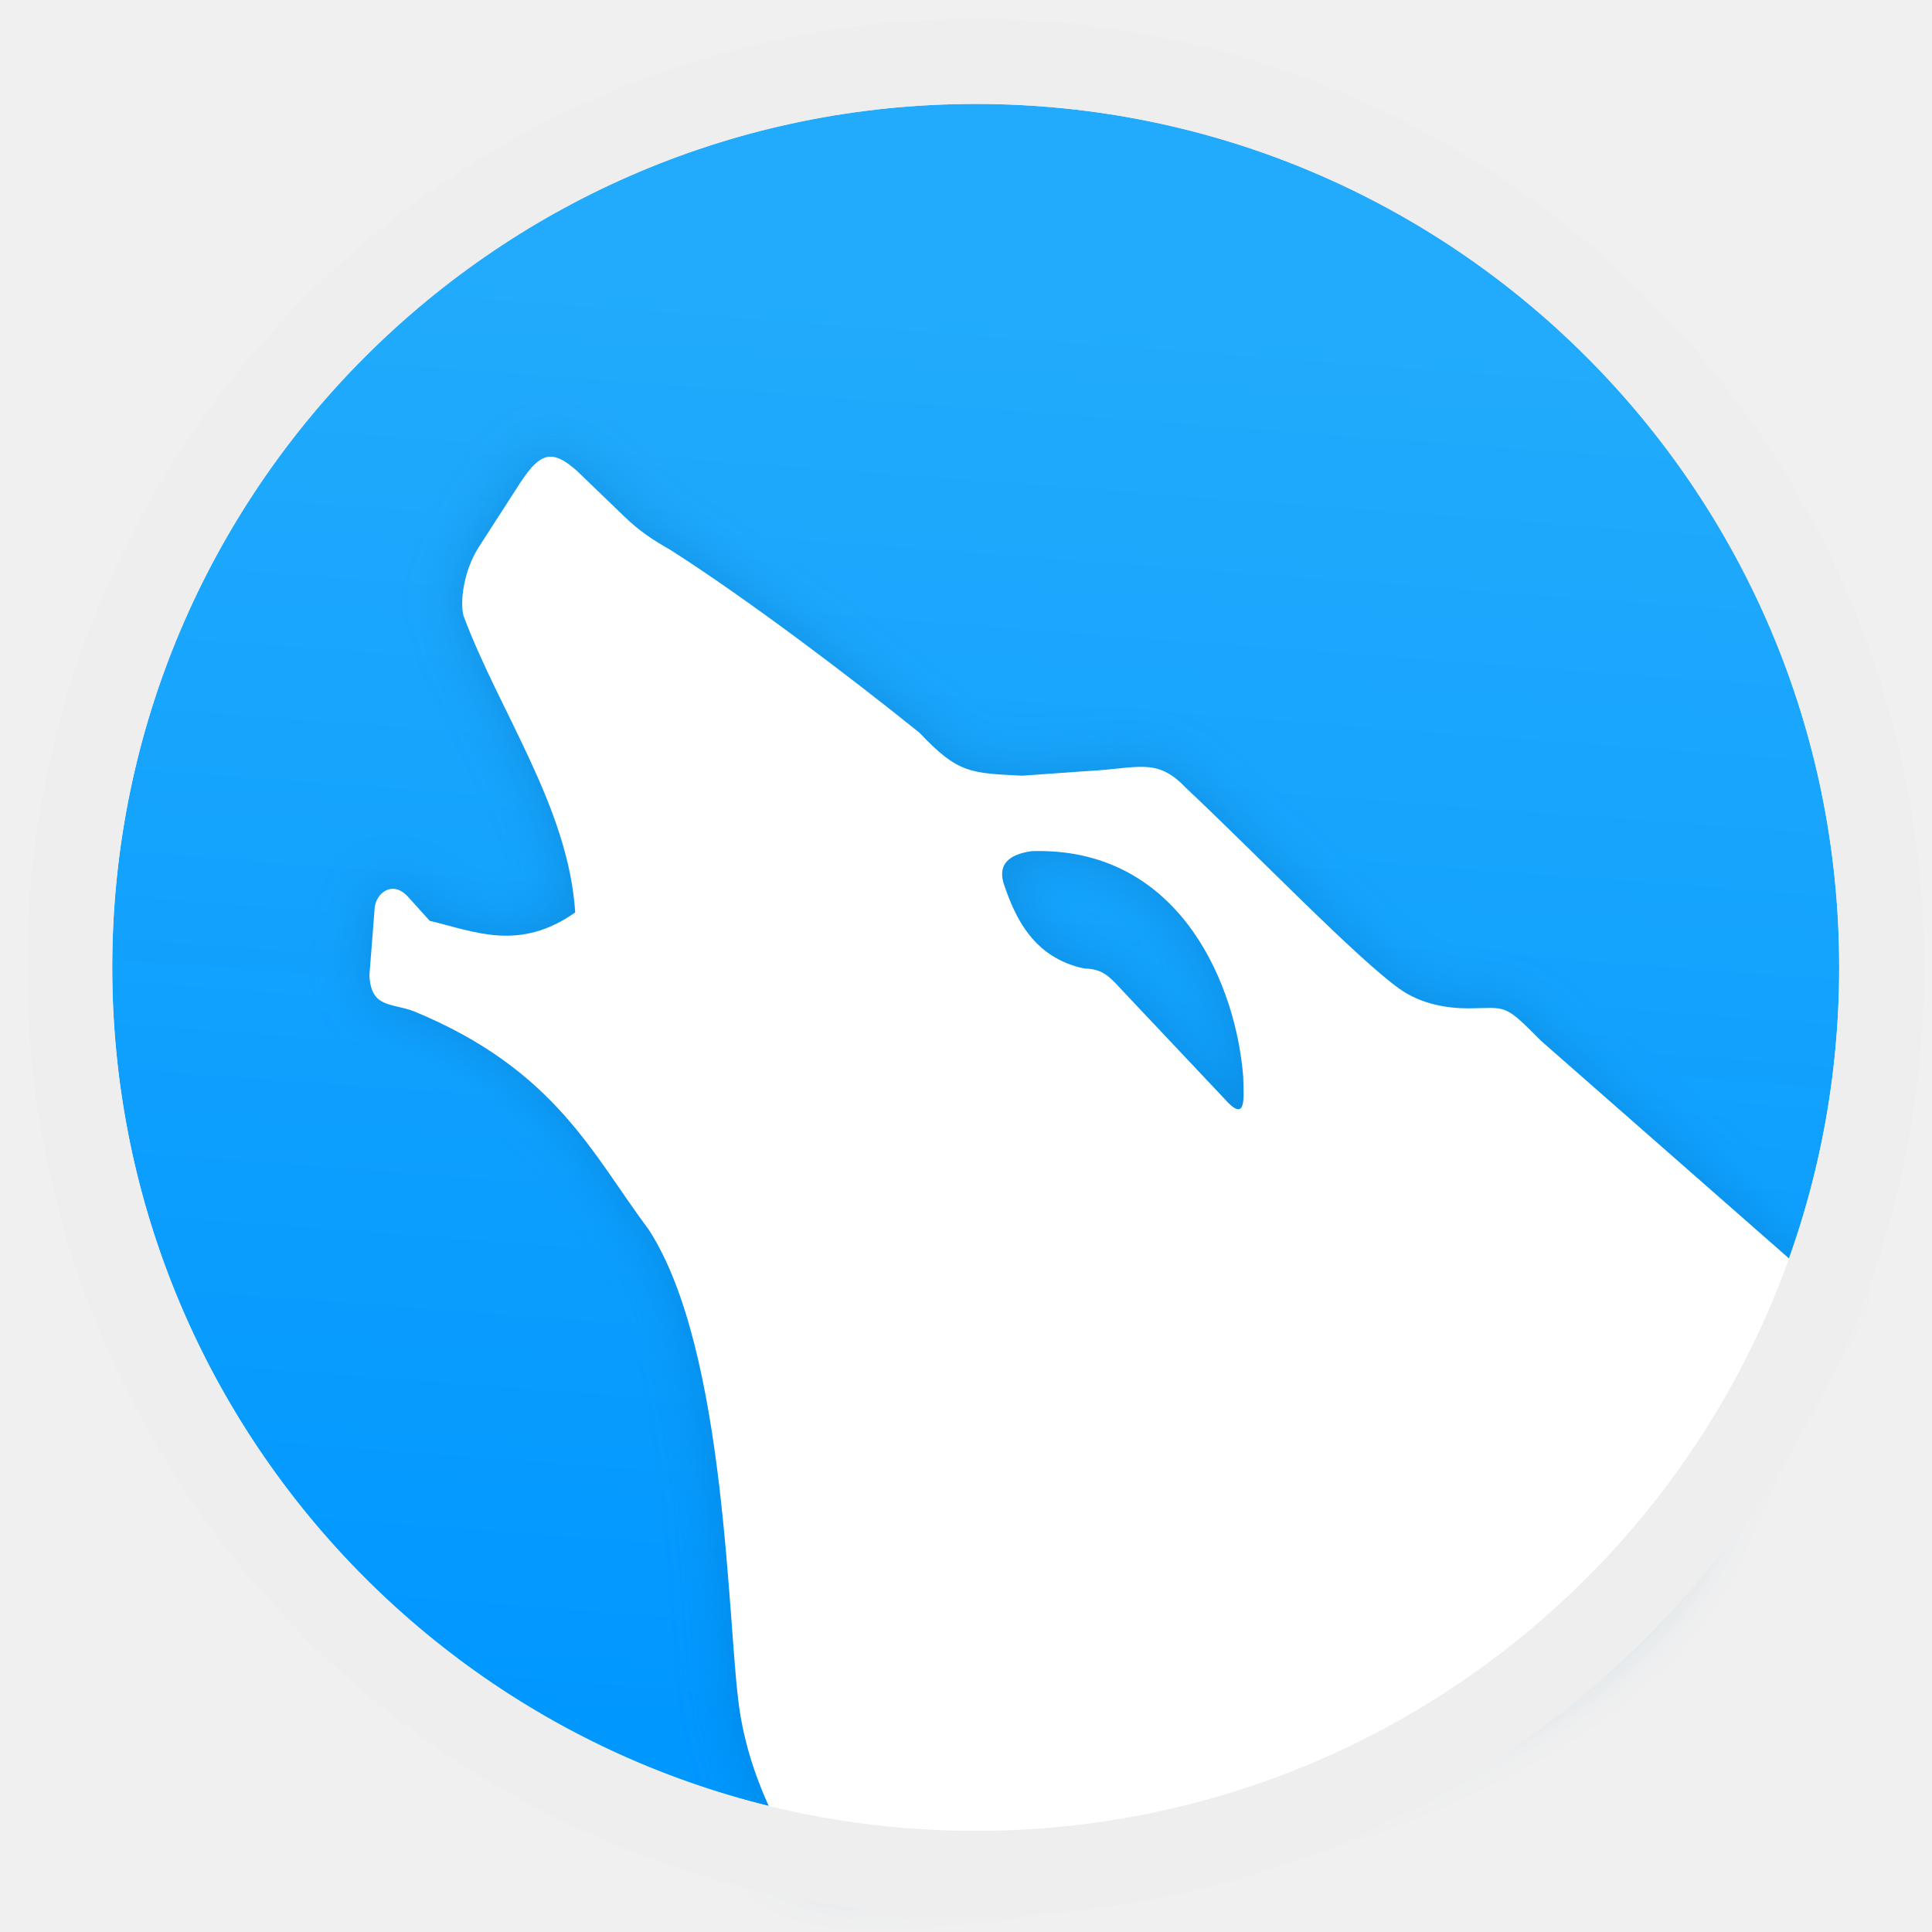
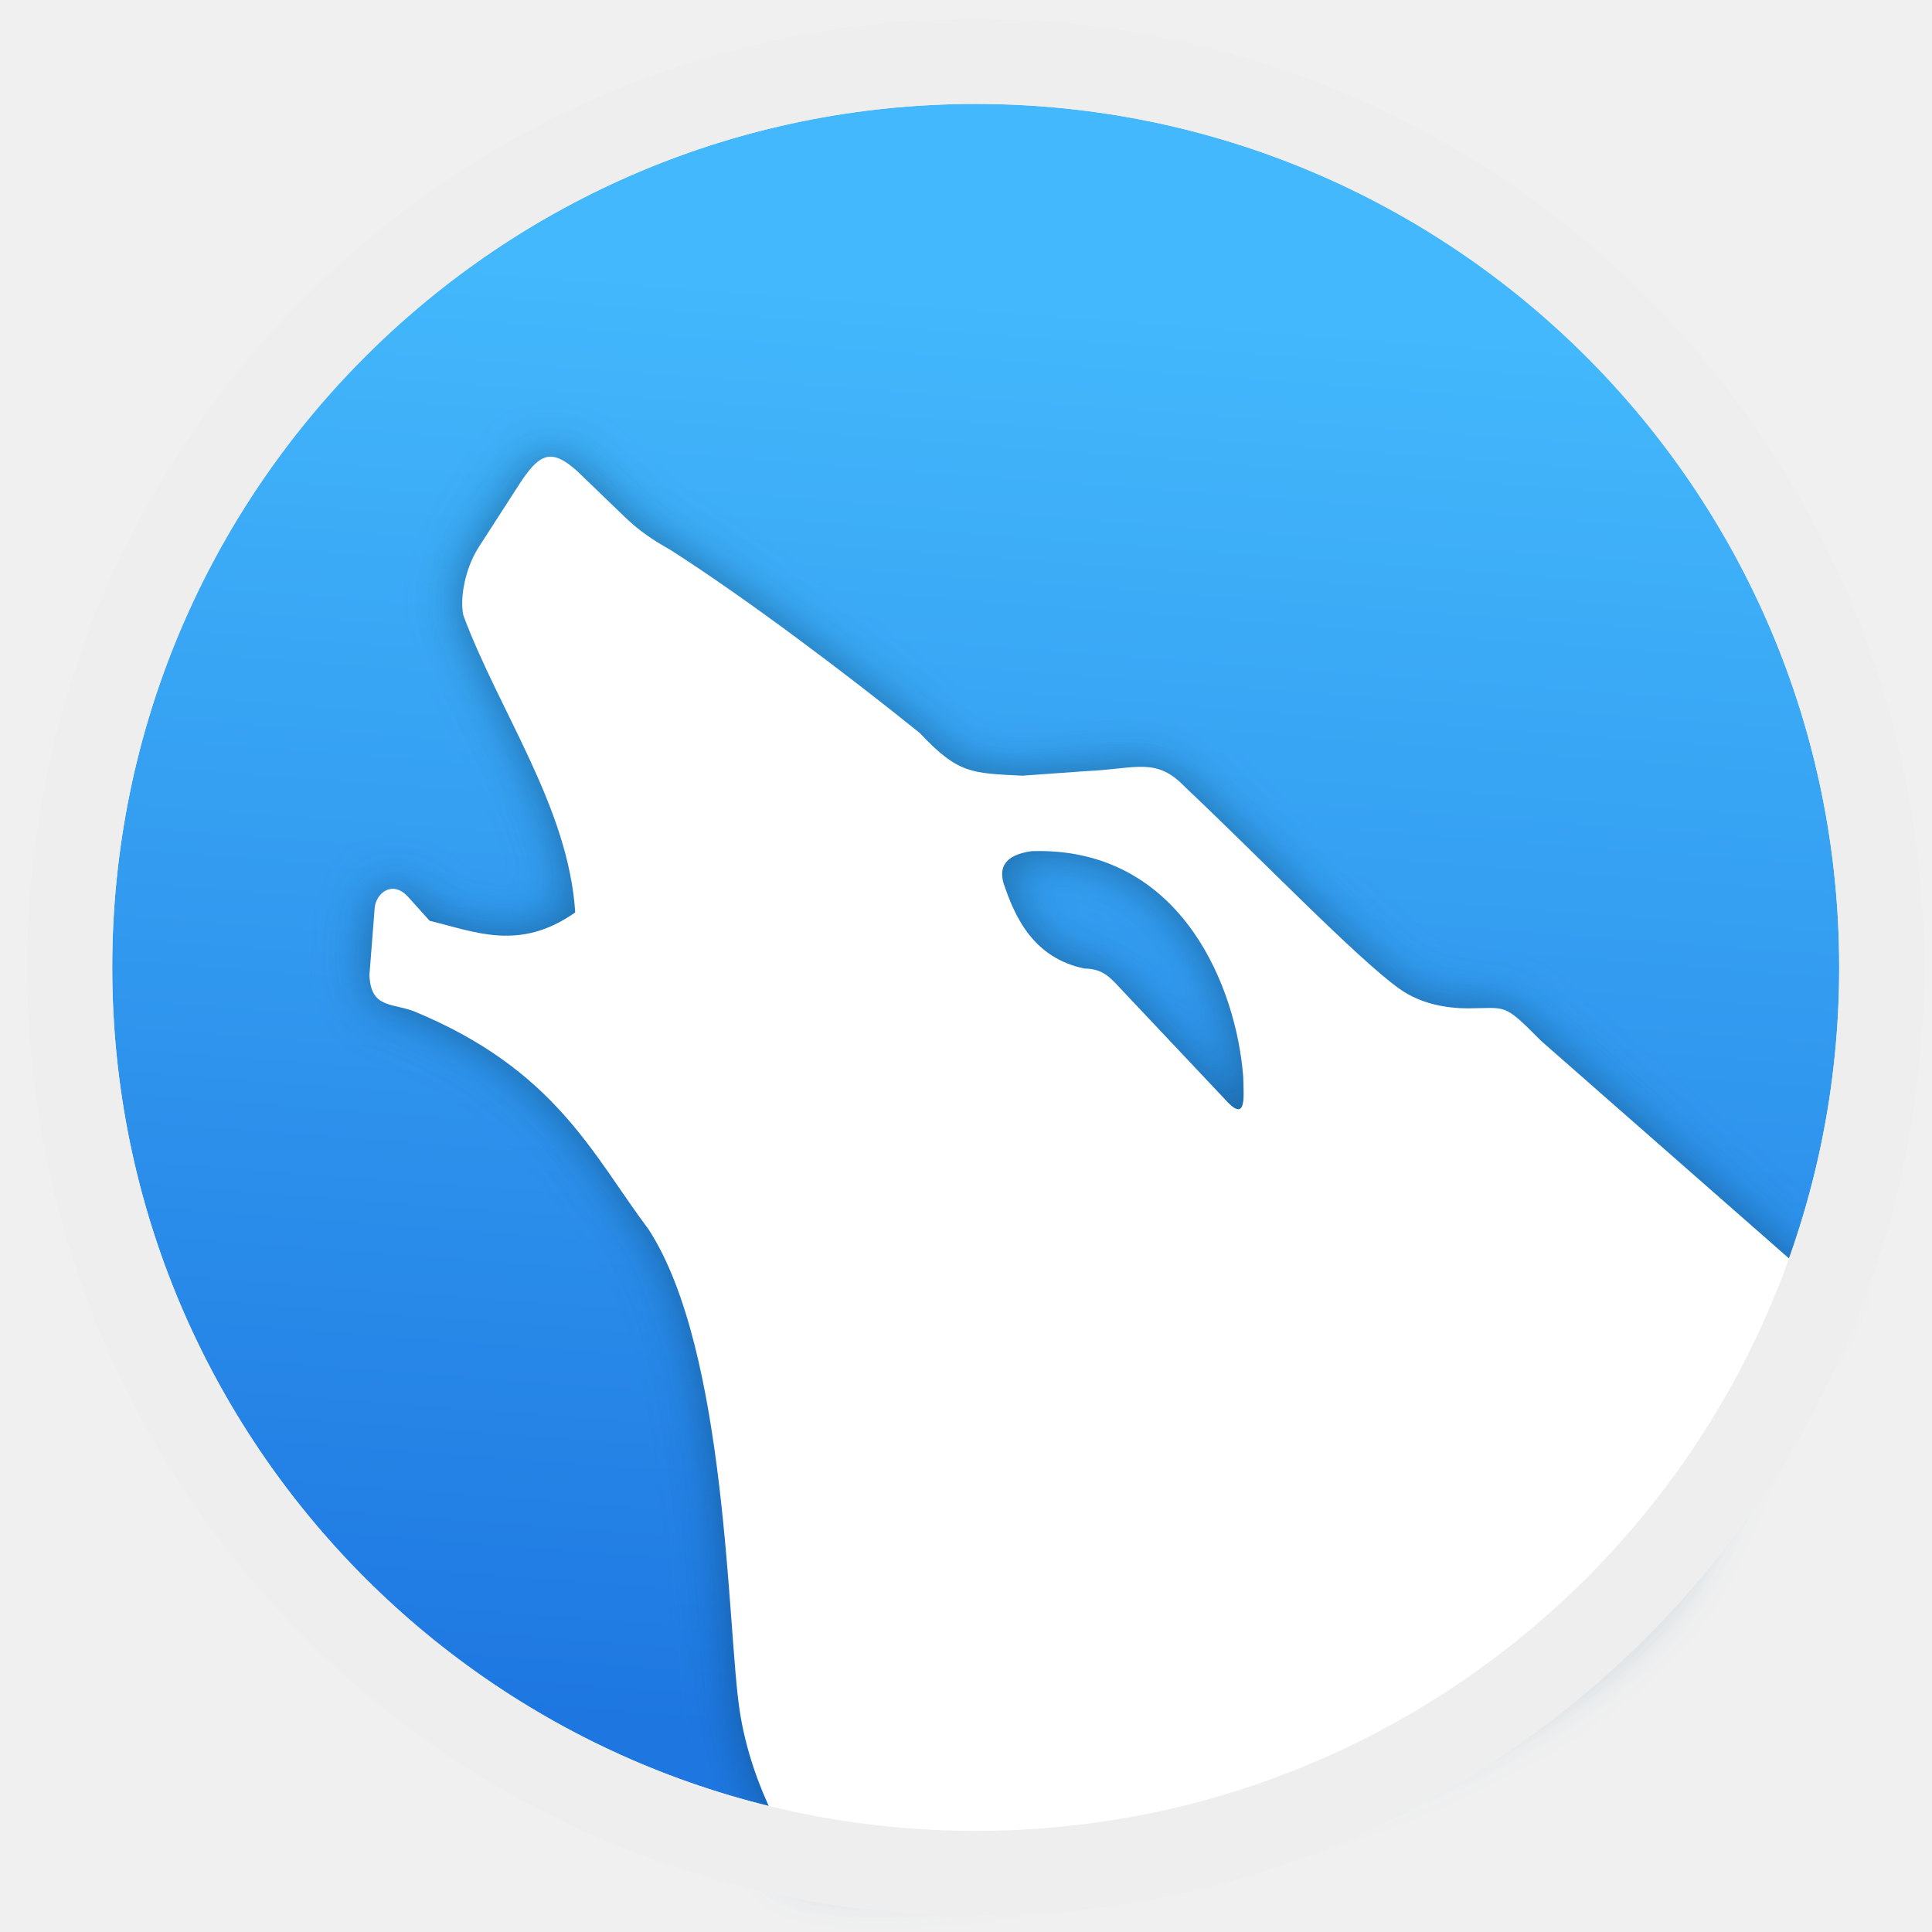
<svg xmlns="http://www.w3.org/2000/svg" xmlns:xlink="http://www.w3.org/1999/xlink" version="1.1" id="svg2" width="136.533" height="136.533" viewBox="0 0 136.533 136.533">
  <defs id="defs6">
    <linearGradient id="linearGradient857">
-       <stop style="stop-color:#0097ff;stop-opacity:1;" offset="0" id="stop853" />
-       <stop style="stop-color:#22abfc;stop-opacity:1" offset="1" id="stop855" />
+       <stop style="stop-color:#1e77e1;stop-opacity:1" offset="0" id="stop853" />
+       <stop style="stop-color:#43b8fc;stop-opacity:1" offset="1" id="stop855" />
    </linearGradient>
    <linearGradient xlink:href="#linearGradient857" id="linearGradient859" x1="65.859" y1="123.326" x2="73.493" y2="21.505" gradientUnits="userSpaceOnUse" />
    <filter style="color-interpolation-filters:sRGB" id="filter894" x="-0.045" width="1.09" y="-0.046" height="1.092">
      <feGaussianBlur stdDeviation="1.921" id="feGaussianBlur896" />
    </filter>
+     <filter style="color-interpolation-filters:sRGB" id="filter845" x="-0.037" width="1.073" y="-0.038" height="1.075">
+       <feGaussianBlur stdDeviation="1.567" id="feGaussianBlur847" />
+     </filter>
  </defs>
  <circle id="path12" cx="68.953" cy="68.366" r="64.022" style="fill:url(#linearGradient859);fill-opacity:1;stroke:#eeeeee;stroke-width:6;stroke-miterlimit:4;stroke-dasharray:none;stroke-opacity:1" />
  <path id="path884" d="m 38.88,32.273 c -0.7,0.019 -1.333,0.632 -2.17,1.93 l -2.892,4.484 c -1.048,1.654 -1.322,3.807 -1.064,4.825 2.534,6.797 7.425,13.552 7.896,20.968 -3.959,2.787 -7.099,1.353 -10.282,0.594 l -1.531,-1.694 c -1.116,-1.228 -2.275,-0.233 -2.358,0.778 l -0.372,4.752 c 0.1,2.348 1.548,1.953 3.141,2.555 10.043,4.139 12.668,10.204 16.59,15.42 5.594,8.623 5.546,28.189 6.433,34.001 0.887,5.812 3.906,10.108 3.906,10.108 0.62,3.719 54.376,-1.632 63.424,-23.399 5.362,-12.899 8.943,-16.804 8.943,-16.804 l -19.636,-17.233 c -2.686,-2.715 -2.406,-2.314 -5.154,-2.299 -1.429,-0.001 -3.288,-0.268 -4.846,-1.374 -3,-2.131 -10.08,-9.484 -15.119,-14.226 -2.076,-2.186 -3.417,-1.329 -7,-1.166 l -4.549,0.325 C 68.615,54.633 67.72,54.684 64.993,51.796 59.963,47.738 52.798,42.325 47.387,38.867 46.118,38.15 45.182,37.523 44.151,36.531 L 40.761,33.266 C 40.008,32.603 39.424,32.259 38.88,32.273 Z m 34.965,27.875 c 9.73,0.259 13.521,9.598 14.013,15.95 0.028,1.477 0.27,3.385 -1.363,1.512 l -7.061,-7.487 c -0.96,-1.018 -1.414,-1.656 -2.803,-1.678 -3.583,-0.754 -4.894,-3.58 -5.711,-6.033 -0.407,-1.399 0.462,-2.035 1.965,-2.261 0.326,-0.011 0.646,-0.012 0.96,-0.004 z" style="fill:#006ab3;stroke:none;stroke-width:0.397px;stroke-linecap:butt;stroke-linejoin:miter;stroke-opacity:1;fill-opacity:0.377;filter:url(#filter894)" />
+   <path id="path823" d="m 38.88,32.273 c -0.7,0.019 -1.333,0.632 -2.17,1.93 l -2.892,4.484 c -1.048,1.654 -1.322,3.807 -1.064,4.825 2.534,6.797 7.425,13.552 7.896,20.968 -3.959,2.787 -7.099,1.353 -10.282,0.594 l -1.531,-1.694 c -1.116,-1.228 -2.275,-0.233 -2.358,0.778 l -0.372,4.752 c 0.1,2.348 1.548,1.953 3.141,2.555 10.043,4.139 12.668,10.204 16.59,15.42 5.594,8.623 5.546,28.189 6.433,34.001 0.887,5.812 3.906,10.108 3.906,10.108 0.62,3.719 54.376,-1.632 63.424,-23.399 5.362,-12.899 8.943,-16.804 8.943,-16.804 l -19.636,-17.233 c -2.686,-2.715 -2.406,-2.314 -5.154,-2.299 -1.429,-0.001 -3.288,-0.268 -4.846,-1.374 -3,-2.131 -10.08,-9.484 -15.119,-14.226 -2.076,-2.186 -3.417,-1.329 -7,-1.166 l -4.549,0.325 C 68.615,54.633 67.72,54.684 64.993,51.796 59.963,47.738 52.798,42.325 47.387,38.867 46.118,38.15 45.182,37.523 44.151,36.531 L 40.761,33.266 C 40.008,32.603 39.424,32.259 38.88,32.273 Z m 34.965,27.875 c 9.73,0.259 13.521,9.598 14.013,15.95 0.028,1.477 0.27,3.385 -1.363,1.512 l -7.061,-7.487 c -0.96,-1.018 -1.414,-1.656 -2.803,-1.678 -3.583,-0.754 -4.894,-3.58 -5.711,-6.033 -0.407,-1.399 0.462,-2.035 1.965,-2.261 0.326,-0.011 0.646,-0.012 0.96,-0.004 z" style="fill:#151515;stroke:none;stroke-width:0.397px;stroke-linecap:butt;stroke-linejoin:miter;stroke-opacity:1;fill-opacity:1;filter:url(#filter845);opacity:0.268" />
  <path style="fill:#ffffff;stroke:none;stroke-width:0.397px;stroke-linecap:butt;stroke-linejoin:miter;stroke-opacity:1" d="m 38.88,32.273 c -0.7,0.019 -1.333,0.632 -2.17,1.93 l -2.892,4.484 c -1.048,1.654 -1.322,3.807 -1.064,4.825 2.534,6.797 7.425,13.552 7.896,20.968 -3.959,2.787 -7.099,1.353 -10.282,0.594 l -1.531,-1.694 c -1.116,-1.228 -2.275,-0.233 -2.358,0.778 l -0.372,4.752 c 0.1,2.348 1.548,1.953 3.141,2.555 10.043,4.139 12.668,10.204 16.59,15.42 5.594,8.623 5.546,28.189 6.433,34.001 0.887,5.812 3.906,10.108 3.906,10.108 0.62,3.719 54.376,-1.632 63.424,-23.399 5.362,-12.899 8.943,-16.804 8.943,-16.804 l -19.636,-17.233 c -2.686,-2.715 -2.406,-2.314 -5.154,-2.299 -1.429,-0.001 -3.288,-0.268 -4.846,-1.374 -3,-2.131 -10.08,-9.484 -15.119,-14.226 -2.076,-2.186 -3.417,-1.329 -7,-1.166 l -4.549,0.325 C 68.615,54.633 67.72,54.684 64.993,51.796 59.963,47.738 52.798,42.325 47.387,38.867 46.118,38.15 45.182,37.523 44.151,36.531 L 40.761,33.266 C 40.008,32.603 39.424,32.259 38.88,32.273 Z m 34.965,27.875 c 9.73,0.259 13.521,9.598 14.013,15.95 0.028,1.477 0.27,3.385 -1.363,1.512 l -7.061,-7.487 c -0.96,-1.018 -1.414,-1.656 -2.803,-1.678 -3.583,-0.754 -4.894,-3.58 -5.711,-6.033 -0.407,-1.399 0.462,-2.035 1.965,-2.261 0.326,-0.011 0.646,-0.012 0.96,-0.004 z" id="path833-3" />
  <path style="fill:#000000;stroke-width:1.333" d="" id="path849" />
  <path style="fill:#000000;stroke-width:1.333" d="" id="path847" />
  <path style="color:#000000;font-style:normal;font-variant:normal;font-weight:normal;font-stretch:normal;font-size:medium;line-height:normal;font-family:sans-serif;font-variant-ligatures:normal;font-variant-position:normal;font-variant-caps:normal;font-variant-numeric:normal;font-variant-alternates:normal;font-feature-settings:normal;text-indent:0;text-align:start;text-decoration:none;text-decoration-line:none;text-decoration-style:solid;text-decoration-color:#000000;letter-spacing:normal;word-spacing:normal;text-transform:none;writing-mode:lr-tb;direction:ltr;text-orientation:mixed;dominant-baseline:auto;baseline-shift:baseline;text-anchor:start;white-space:normal;shape-padding:0;clip-rule:nonzero;display:inline;overflow:visible;visibility:visible;opacity:1;isolation:auto;mix-blend-mode:normal;color-interpolation:sRGB;color-interpolation-filters:linearRGB;solid-color:#000000;solid-opacity:1;vector-effect:none;fill:#eeeeee;fill-opacity:1;fill-rule:nonzero;stroke:none;stroke-width:6;stroke-linecap:butt;stroke-linejoin:miter;stroke-miterlimit:4;stroke-dasharray:none;stroke-dashoffset:0;stroke-opacity:1;color-rendering:auto;image-rendering:auto;shape-rendering:auto;text-rendering:auto;enable-background:accumulate" d="m 68.953,1.344 c -36.979,0 -67.021,30.042 -67.021,67.021 0,36.979 30.042,67.021 67.021,67.021 36.979,0 67.021,-30.042 67.021,-67.021 0,-36.979 -30.042,-67.021 -67.021,-67.021 z m 0,6 c 33.737,0 61.021,27.285 61.021,61.021 0,33.737 -27.285,61.021 -61.021,61.021 -33.737,0 -61.021,-27.285 -61.021,-61.021 0,-33.737 27.285,-61.021 61.021,-61.021 z" id="circle861" />
</svg>
